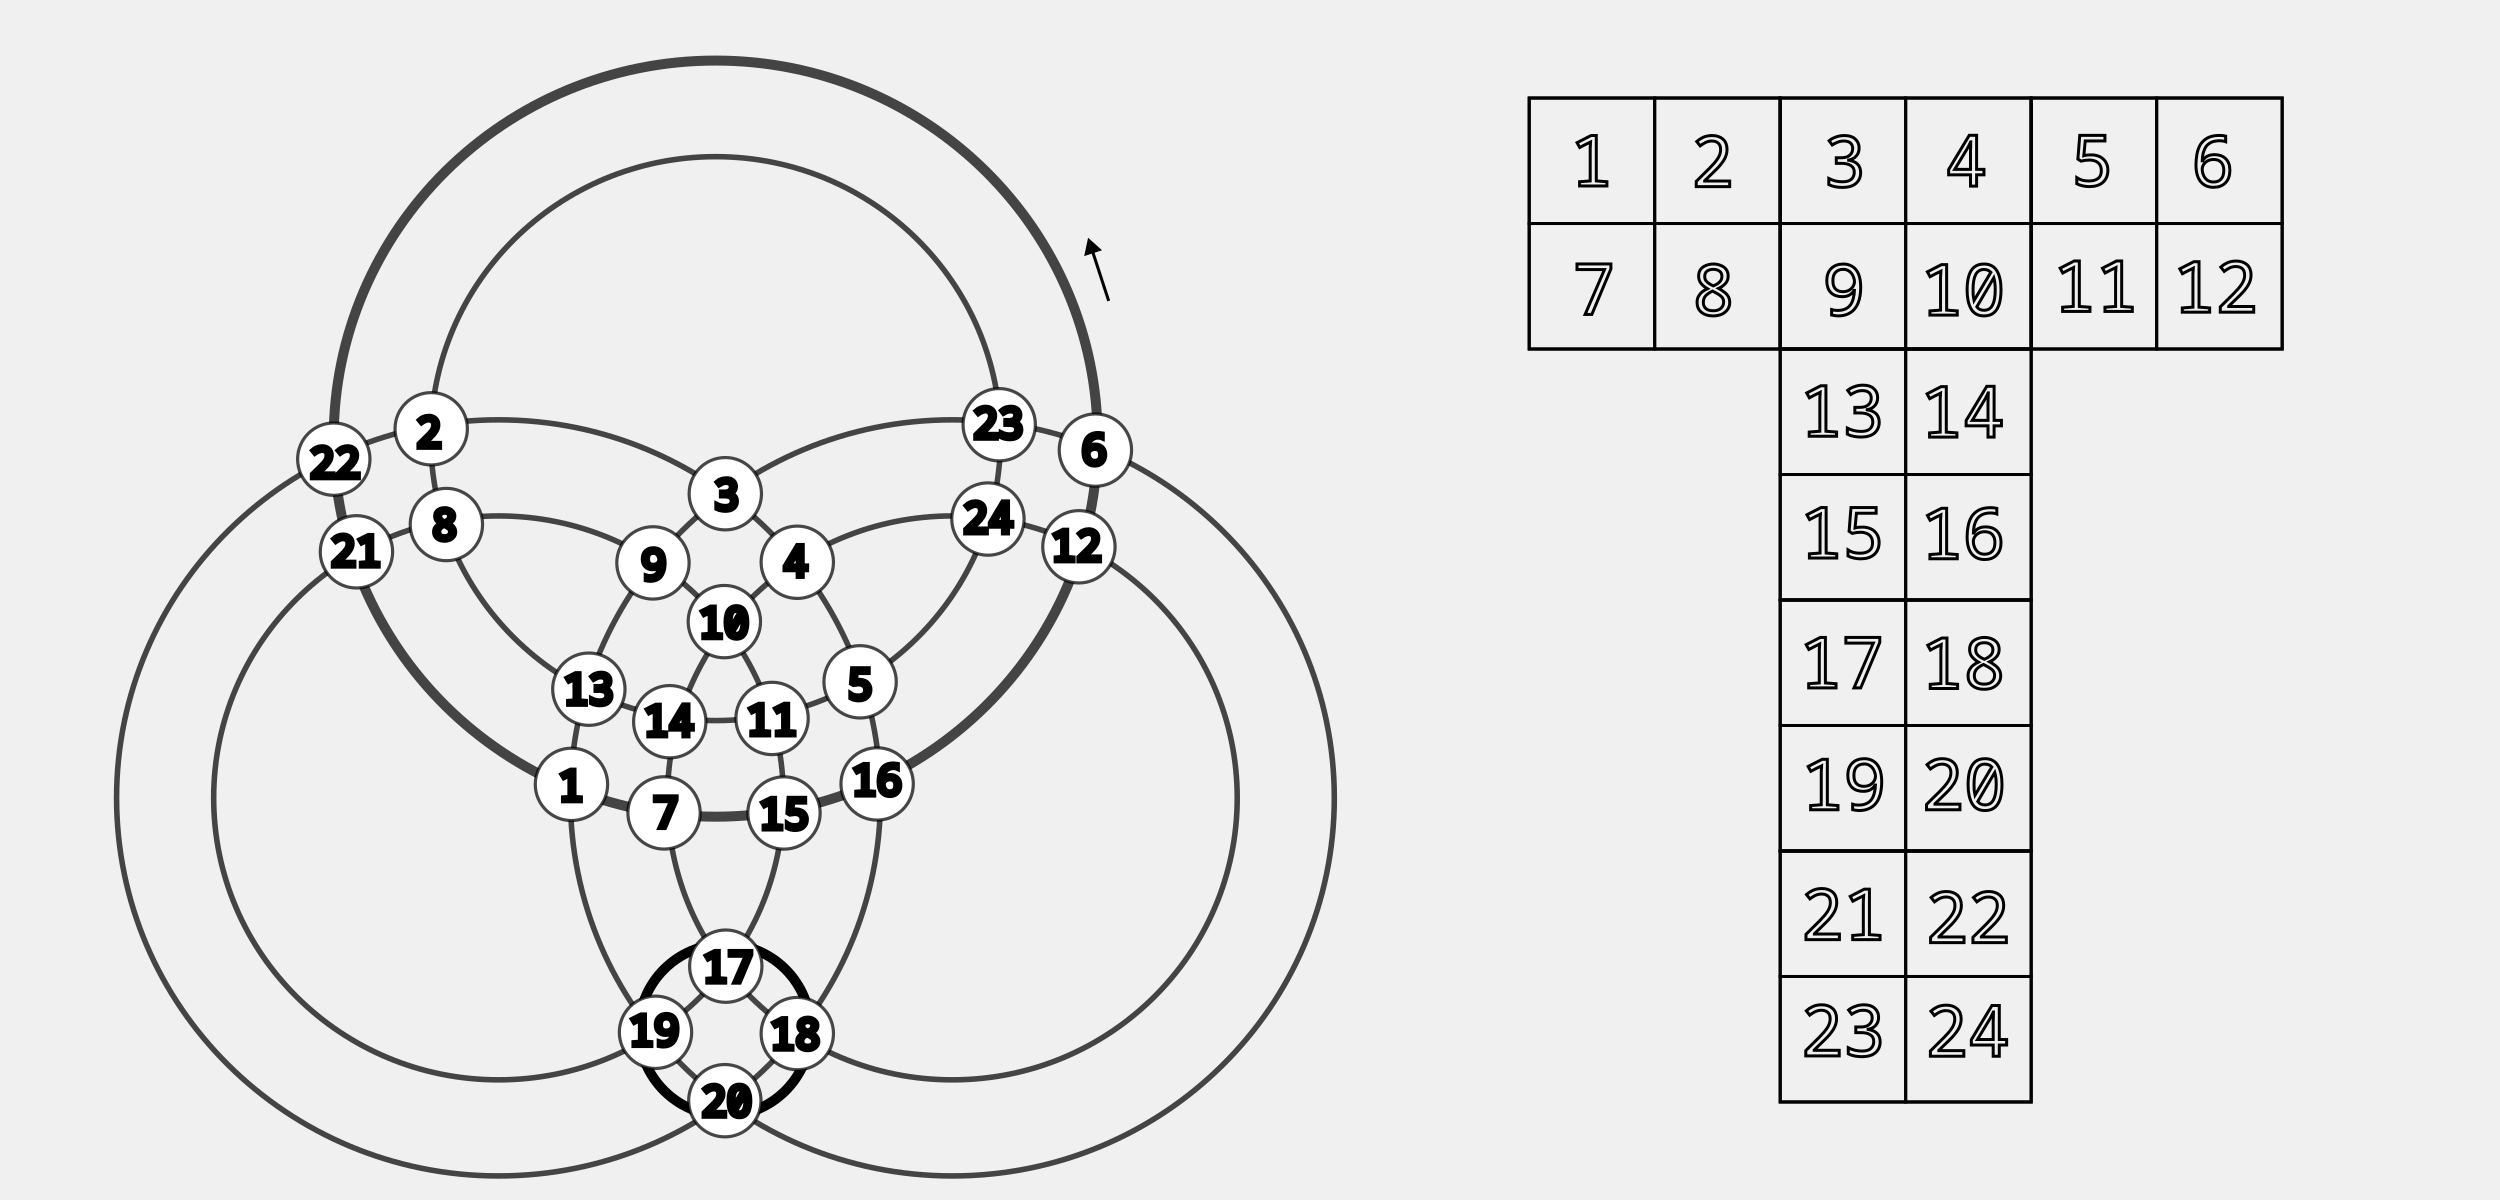
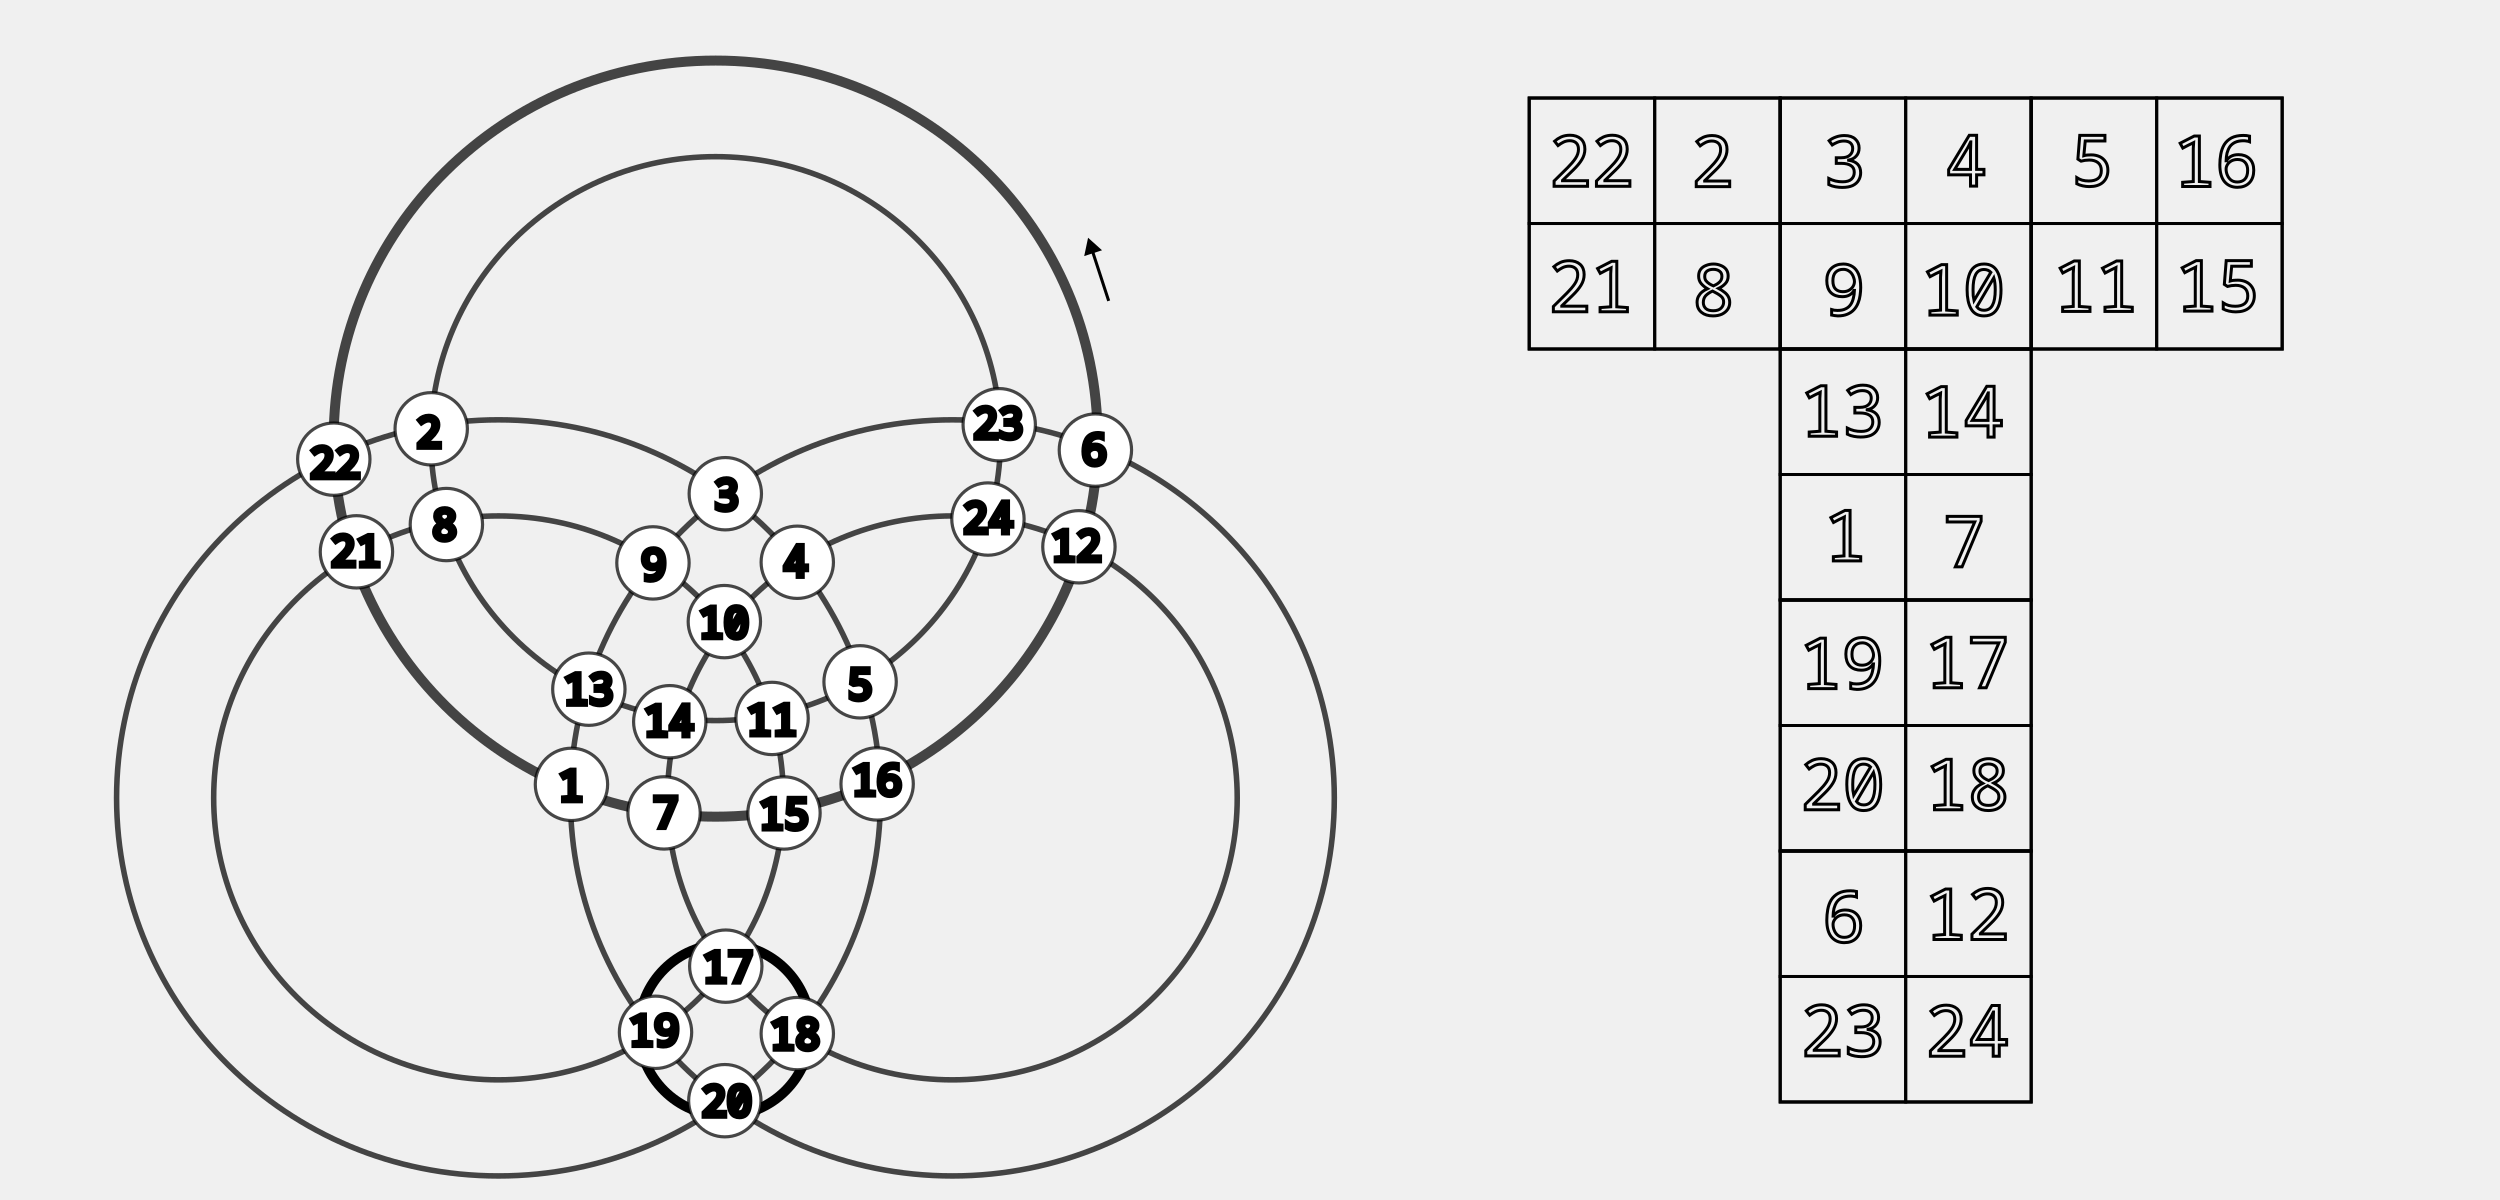
<svg xmlns="http://www.w3.org/2000/svg" width="250mm" height="120mm" viewBox="0 0 250 120" version="1.1" id="svg13144">
  <defs id="defs13141">
    <marker style="overflow:visible" id="TriangleStart-7" refX="0" refY="0" orient="auto-start-reverse" markerWidth="5.324" markerHeight="6.155" viewBox="0 0 5.324 6.155" preserveAspectRatio="xMidYMid">
      <path transform="scale(0.5)" style="fill:context-stroke;fill-rule:evenodd;stroke:context-stroke;stroke-width:1pt" d="M 5.77,0 -2.88,5 V -5 Z" id="path135-41" />
    </marker>
  </defs>
  <g id="layer1">
    <circle style="fill:#ffffff;fill-opacity:0;stroke:#000000;stroke-width:1;stroke-dasharray:none;stroke-opacity:1" id="path8536-3-5" cx="72.476" cy="102.997" r="8.585" />
    <ellipse style="fill:#ffffff;fill-opacity:0;stroke:#000000;stroke-width:1;stroke-dasharray:none;stroke-opacity:0.716" id="path1514-3-6-78-0" cx="71.565" cy="43.862" rx="38.195" ry="37.806" />
    <ellipse style="fill:#ffffff;fill-opacity:0;stroke:#000000;stroke-width:0.556;stroke-dasharray:none;stroke-opacity:0.716" id="path1514-3-6-7-4-6" cx="71.565" cy="43.862" rx="28.486" ry="28.196" />
    <ellipse style="fill:#ffffff;fill-opacity:0;stroke:#000000;stroke-width:0.556;stroke-dasharray:none;stroke-opacity:0.716" id="path1514-3-6-5-5-8" cx="49.853" cy="79.789" rx="38.195" ry="37.806" />
    <ellipse style="fill:#ffffff;fill-opacity:0;stroke:#000000;stroke-width:0.556;stroke-dasharray:none;stroke-opacity:0.716" id="path1514-3-6-7-6-0-9" cx="49.853" cy="79.789" rx="28.486" ry="28.196" />
    <ellipse style="fill:#ffffff;fill-opacity:0;stroke:#000000;stroke-width:0.556;stroke-dasharray:none;stroke-opacity:0.716" id="path1514-3-6-2-3-2" cx="95.236" cy="79.789" rx="38.195" ry="37.806" />
    <ellipse style="fill:#ffffff;fill-opacity:0;stroke:#000000;stroke-width:0.556;stroke-dasharray:none;stroke-opacity:0.716" id="path1514-3-6-7-9-6-66" cx="95.236" cy="79.789" rx="28.486" ry="28.196" />
    <circle style="fill:#ffffff;fill-opacity:1;stroke:#000000;stroke-width:0.319;stroke-dasharray:none;stroke-opacity:0.716" id="path2830-10-4" cx="35.644" cy="55.183" r="3.617" />
    <circle style="fill:#ffffff;fill-opacity:1;stroke:#000000;stroke-width:0.319;stroke-dasharray:none;stroke-opacity:0.716" id="path2830-0-6-95" cx="44.638" cy="52.454" r="3.617" />
    <circle style="fill:#ffffff;fill-opacity:1;stroke:#000000;stroke-width:0.319;stroke-dasharray:none;stroke-opacity:0.716" id="path2830-1-3-0" cx="33.379" cy="45.916" r="3.617" />
    <circle style="fill:#ffffff;fill-opacity:1;stroke:#000000;stroke-width:0.319;stroke-dasharray:none;stroke-opacity:0.716" id="path2830-2-2-4" cx="43.121" cy="42.88" r="3.617" />
    <circle style="fill:#ffffff;fill-opacity:1;stroke:#000000;stroke-width:0.319;stroke-dasharray:none;stroke-opacity:0.716" id="path2830-7-0-8" cx="58.885" cy="68.918" r="3.617" />
    <circle style="fill:#ffffff;fill-opacity:1;stroke:#000000;stroke-width:0.319;stroke-dasharray:none;stroke-opacity:0.716" id="path2830-9-6-7" cx="57.146" cy="78.437" r="3.617" />
    <circle style="fill:#ffffff;fill-opacity:1;stroke:#000000;stroke-width:0.319;stroke-dasharray:none;stroke-opacity:0.716" id="path2830-3-1-1" cx="66.976" cy="72.172" r="3.617" />
    <circle style="fill:#ffffff;fill-opacity:1;stroke:#000000;stroke-width:0.319;stroke-dasharray:none;stroke-opacity:0.716" id="path2830-6-5-7" cx="66.406" cy="81.291" r="3.617" />
    <circle style="fill:#ffffff;fill-opacity:1;stroke:#000000;stroke-width:0.319;stroke-dasharray:none;stroke-opacity:0.716" id="path2830-6-9-5-27" cx="65.551" cy="103.229" r="3.617" />
    <circle style="fill:#ffffff;fill-opacity:1;stroke:#000000;stroke-width:0.319;stroke-dasharray:none;stroke-opacity:0.716" id="path2830-6-3-4-22" cx="72.577" cy="96.616" r="3.617" />
    <circle style="fill:#ffffff;fill-opacity:1;stroke:#000000;stroke-width:0.319;stroke-dasharray:none;stroke-opacity:0.716" id="path2830-6-1-7-61" cx="72.483" cy="110.069" r="3.617" />
    <circle style="fill:#ffffff;fill-opacity:1;stroke:#000000;stroke-width:0.319;stroke-dasharray:none;stroke-opacity:0.716" id="path2830-6-94-6-0" cx="79.729" cy="103.36" r="3.617" />
    <circle style="fill:#ffffff;fill-opacity:1;stroke:#000000;stroke-width:0.319;stroke-dasharray:none;stroke-opacity:0.716" id="path2830-06-5-6" cx="65.296" cy="56.29" r="3.617" />
    <circle style="fill:#ffffff;fill-opacity:1;stroke:#000000;stroke-width:0.319;stroke-dasharray:none;stroke-opacity:0.716" id="path2830-26-6-1" cx="72.53" cy="49.372" r="3.617" />
    <circle style="fill:#ffffff;fill-opacity:1;stroke:#000000;stroke-width:0.319;stroke-dasharray:none;stroke-opacity:0.716" id="path2830-18-9-5" cx="79.728" cy="56.226" r="3.617" />
    <circle style="fill:#ffffff;fill-opacity:1;stroke:#000000;stroke-width:0.319;stroke-dasharray:none;stroke-opacity:0.716" id="path2830-79-3-9" cx="72.435" cy="62.161" r="3.617" />
    <circle style="fill:#ffffff;fill-opacity:1;stroke:#000000;stroke-width:0.319;stroke-dasharray:none;stroke-opacity:0.716" id="path2830-20-7-4" cx="98.794" cy="51.904" r="3.617" />
    <circle style="fill:#ffffff;fill-opacity:1;stroke:#000000;stroke-width:0.319;stroke-dasharray:none;stroke-opacity:0.716" id="path2830-23-4-9" cx="99.923" cy="42.474" r="3.617" />
    <circle style="fill:#ffffff;fill-opacity:1;stroke:#000000;stroke-width:0.319;stroke-dasharray:none;stroke-opacity:0.716" id="path2830-75-5-0" cx="109.539" cy="45.01" r="3.617" />
    <circle style="fill:#ffffff;fill-opacity:1;stroke:#000000;stroke-width:0.319;stroke-dasharray:none;stroke-opacity:0.716" id="path2830-92-2-9" cx="107.892" cy="54.679" r="3.617" />
    <circle style="fill:#ffffff;fill-opacity:1;stroke:#000000;stroke-width:0.319;stroke-dasharray:none;stroke-opacity:0.716" id="path2830-28-5-1" cx="77.206" cy="71.845" r="3.617" />
    <circle style="fill:#ffffff;fill-opacity:1;stroke:#000000;stroke-width:0.319;stroke-dasharray:none;stroke-opacity:0.716" id="path2830-97-4-7" cx="86.009" cy="68.182" r="3.617" />
    <circle style="fill:#ffffff;fill-opacity:1;stroke:#000000;stroke-width:0.319;stroke-dasharray:none;stroke-opacity:0.716" id="path2830-36-7-7" cx="78.399" cy="81.299" r="3.617" />
    <circle style="fill:#ffffff;fill-opacity:1;stroke:#000000;stroke-width:0.319;stroke-dasharray:none;stroke-opacity:0.716" id="path2830-12-4-1" cx="87.714" cy="78.393" r="3.617" />
    <text xml:space="preserve" style="font-style:normal;font-variant:normal;font-weight:normal;font-stretch:normal;font-size:4.233px;font-family:'Noto Sans Mono';-inkscape-font-specification:'Noto Sans Mono';fill:#2b2200;fill-opacity:1;stroke:#000000;stroke-width:0.556;stroke-dasharray:none;stroke-opacity:0.716" x="55.813" y="80.057" id="text5127-1">
      <tspan id="tspan5125-5" style="font-style:normal;font-variant:normal;font-weight:normal;font-stretch:normal;font-size:4.233px;font-family:'Noto Sans Mono';-inkscape-font-specification:'Noto Sans Mono';fill:#000000;fill-opacity:1;stroke:#000000;stroke-width:0.556;stroke-opacity:1" x="55.813" y="80.057">1</tspan>
    </text>
    <text xml:space="preserve" style="font-style:normal;font-variant:normal;font-weight:normal;font-stretch:normal;font-size:4.233px;font-family:'Noto Sans Mono';-inkscape-font-specification:'Noto Sans Mono';fill:#000000;fill-opacity:1;stroke:#000000;stroke-width:0.556;stroke-dasharray:none;stroke-opacity:1" x="41.623" y="44.709" id="text5335-9">
      <tspan id="tspan5333-7" style="font-size:4.233px;stroke-width:0.556" x="41.623" y="44.709">2</tspan>
    </text>
    <text xml:space="preserve" style="font-style:normal;font-variant:normal;font-weight:normal;font-stretch:normal;font-size:4.233px;font-family:'Noto Sans Mono';-inkscape-font-specification:'Noto Sans Mono';fill:#000000;fill-opacity:1;stroke:#000000;stroke-width:0.556;stroke-dasharray:none;stroke-opacity:1" x="71.397" y="50.961" id="text5389-7">
      <tspan id="tspan5387-6" style="stroke-width:0.556" x="71.397" y="50.961">3</tspan>
    </text>
    <text xml:space="preserve" style="font-style:normal;font-variant:normal;font-weight:normal;font-stretch:normal;font-size:4.233px;font-family:'Noto Sans Mono';-inkscape-font-specification:'Noto Sans Mono';fill:#000000;fill-opacity:1;stroke:#000000;stroke-width:0.556;stroke-dasharray:none;stroke-opacity:1" x="78.309" y="57.621" id="text5393-7">
      <tspan id="tspan5391-3" style="stroke-width:0.556" x="78.309" y="57.621">4</tspan>
    </text>
    <text xml:space="preserve" style="font-style:normal;font-variant:normal;font-weight:normal;font-stretch:normal;font-size:4.233px;font-family:'Noto Sans Mono';-inkscape-font-specification:'Noto Sans Mono';fill:#000000;fill-opacity:1;stroke:#000000;stroke-width:0.556;stroke-dasharray:none;stroke-opacity:1" x="84.765" y="69.912" id="text5397-6">
      <tspan id="tspan5395-5" style="stroke-width:0.556" x="84.765" y="69.912">5</tspan>
    </text>
    <text xml:space="preserve" style="font-style:normal;font-variant:normal;font-weight:normal;font-stretch:normal;font-size:4.233px;font-family:'Noto Sans Mono';-inkscape-font-specification:'Noto Sans Mono';fill:#000000;fill-opacity:1;stroke:#000000;stroke-width:0.556;stroke-dasharray:none;stroke-opacity:1" x="108.167" y="46.436" id="text5401-63">
      <tspan id="tspan5399-9" style="stroke-width:0.556" x="108.167" y="46.436">6</tspan>
    </text>
    <text xml:space="preserve" style="font-style:normal;font-variant:normal;font-weight:normal;font-stretch:normal;font-size:4.233px;font-family:'Noto Sans Mono';-inkscape-font-specification:'Noto Sans Mono';fill:#000000;fill-opacity:1;stroke:#000000;stroke-width:0.556;stroke-dasharray:none;stroke-opacity:1" x="65.306" y="82.724" id="text5405-48">
      <tspan id="tspan5403-1" style="stroke-width:0.556" x="65.306" y="82.724">7</tspan>
    </text>
    <text xml:space="preserve" style="font-style:normal;font-variant:normal;font-weight:normal;font-stretch:normal;font-size:4.233px;font-family:'Noto Sans Mono';-inkscape-font-specification:'Noto Sans Mono';fill:#000000;fill-opacity:1;stroke:#000000;stroke-width:0.556;stroke-dasharray:none;stroke-opacity:1" x="43.201" y="53.954" id="text5409-2">
      <tspan id="tspan5407-9" style="stroke-width:0.556" x="43.201" y="53.954">8</tspan>
    </text>
    <text xml:space="preserve" style="font-style:normal;font-variant:normal;font-weight:normal;font-stretch:normal;font-size:4.233px;font-family:'Noto Sans Mono';-inkscape-font-specification:'Noto Sans Mono';fill:#000000;fill-opacity:1;stroke:#000000;stroke-width:0.556;stroke-dasharray:none;stroke-opacity:1" x="64.1" y="57.958" id="text5413-3">
      <tspan id="tspan5411-9" style="stroke-width:0.556" x="64.1" y="57.958">9</tspan>
    </text>
    <text xml:space="preserve" style="font-style:normal;font-variant:normal;font-weight:normal;font-stretch:normal;font-size:4.233px;font-family:'Noto Sans Mono';-inkscape-font-specification:'Noto Sans Mono';fill:#000000;fill-opacity:1;stroke:#000000;stroke-width:0.556;stroke-dasharray:none;stroke-opacity:1" x="69.841" y="63.75" id="text5417-0">
      <tspan id="tspan5415-8" style="font-style:normal;font-variant:normal;font-weight:normal;font-stretch:normal;font-family:'Noto Sans Mono';-inkscape-font-specification:'Noto Sans Mono';stroke-width:0.556" x="69.841" y="63.75">10</tspan>
    </text>
    <text xml:space="preserve" style="font-style:normal;font-variant:normal;font-weight:normal;font-stretch:normal;font-size:4.233px;font-family:'Noto Sans Mono';-inkscape-font-specification:'Noto Sans Mono';fill:#000000;fill-opacity:1;stroke:#000000;stroke-width:0.556;stroke-dasharray:none;stroke-opacity:1" x="74.641" y="73.465" id="text5421-8">
      <tspan id="tspan5419-5" style="stroke-width:0.556" x="74.641" y="73.465">11</tspan>
    </text>
    <text xml:space="preserve" style="font-style:normal;font-variant:normal;font-weight:normal;font-stretch:normal;font-size:4.233px;font-family:'Noto Sans Mono';-inkscape-font-specification:'Noto Sans Mono';fill:#000000;fill-opacity:1;stroke:#000000;stroke-width:0.556;stroke-dasharray:none;stroke-opacity:1" x="105.079" y="56.06" id="text5425-09">
      <tspan id="tspan5423-6" style="stroke-width:0.556" x="105.079" y="56.06">12</tspan>
    </text>
    <text xml:space="preserve" style="font-style:normal;font-variant:normal;font-weight:normal;font-stretch:normal;font-size:4.233px;font-family:'Noto Sans Mono';-inkscape-font-specification:'Noto Sans Mono';fill:#000000;fill-opacity:1;stroke:#000000;stroke-width:0.556;stroke-dasharray:none;stroke-opacity:1" x="56.32" y="70.407" id="text6155-3">
      <tspan id="tspan6153-8" style="stroke-width:0.556" x="56.32" y="70.407">13</tspan>
    </text>
    <text xml:space="preserve" style="font-style:normal;font-variant:normal;font-weight:normal;font-stretch:normal;font-size:4.233px;font-family:'Noto Sans Mono';-inkscape-font-specification:'Noto Sans Mono';fill:#000000;fill-opacity:1;stroke:#000000;stroke-width:0.556;stroke-dasharray:none;stroke-opacity:1" x="64.344" y="73.565" id="text6159-5">
      <tspan id="tspan6157-6" style="stroke-width:0.556" x="64.344" y="73.565">14</tspan>
    </text>
    <text xml:space="preserve" style="font-style:normal;font-variant:normal;font-weight:normal;font-stretch:normal;font-size:4.233px;font-family:'Noto Sans Mono';-inkscape-font-specification:'Noto Sans Mono';fill:#000000;fill-opacity:1;stroke:#000000;stroke-width:0.556;stroke-dasharray:none;stroke-opacity:1" x="75.87" y="82.877" id="text6163-1">
      <tspan id="tspan6161-1" style="stroke-width:0.556" x="75.87" y="82.877">15</tspan>
    </text>
    <text xml:space="preserve" style="font-style:normal;font-variant:normal;font-weight:normal;font-stretch:normal;font-size:4.233px;font-family:'Noto Sans Mono';-inkscape-font-specification:'Noto Sans Mono';fill:#000000;fill-opacity:1;stroke:#000000;stroke-width:0.556;stroke-dasharray:none;stroke-opacity:1" x="85.139" y="79.487" id="text6167-59">
      <tspan id="tspan6165-8" style="stroke-width:0.556" x="85.139" y="79.487">16</tspan>
    </text>
    <text xml:space="preserve" style="font-style:normal;font-variant:normal;font-weight:normal;font-stretch:normal;font-size:4.233px;font-family:'Noto Sans Mono';-inkscape-font-specification:'Noto Sans Mono';fill:#000000;fill-opacity:1;stroke:#000000;stroke-width:0.556;stroke-dasharray:none;stroke-opacity:1" x="70.241" y="98.19" id="text6171-48">
      <tspan id="tspan6169-1" style="stroke-width:0.556" x="70.241" y="98.19">17</tspan>
    </text>
    <text xml:space="preserve" style="font-style:normal;font-variant:normal;font-weight:normal;font-stretch:normal;font-size:4.233px;font-family:'Noto Sans Mono';-inkscape-font-specification:'Noto Sans Mono';fill:#000000;fill-opacity:1;stroke:#000000;stroke-width:0.556;stroke-dasharray:none;stroke-opacity:1" x="76.973" y="104.897" id="text6175-0">
      <tspan id="tspan6173-3" style="stroke-width:0.556" x="76.973" y="104.897">18</tspan>
    </text>
    <text xml:space="preserve" style="font-style:normal;font-variant:normal;font-weight:normal;font-stretch:normal;font-size:4.233px;font-family:'Noto Sans Mono';-inkscape-font-specification:'Noto Sans Mono';fill:#000000;fill-opacity:1;stroke:#000000;stroke-width:0.556;stroke-dasharray:none;stroke-opacity:1" x="62.861" y="104.534" id="text6179-0">
      <tspan id="tspan6177-44" style="stroke-width:0.556" x="62.861" y="104.534">19</tspan>
    </text>
    <text xml:space="preserve" style="font-style:normal;font-variant:normal;font-weight:normal;font-stretch:normal;font-size:4.233px;font-family:'Noto Sans Mono';-inkscape-font-specification:'Noto Sans Mono';fill:#000000;fill-opacity:1;stroke:#000000;stroke-width:0.556;stroke-dasharray:none;stroke-opacity:1" x="70.136" y="111.602" id="text6183-44">
      <tspan id="tspan6181-76" style="stroke-width:0.556" x="70.136" y="111.602">20</tspan>
    </text>
    <text xml:space="preserve" style="font-style:normal;font-variant:normal;font-weight:normal;font-stretch:normal;font-size:4.233px;font-family:'Noto Sans Mono';-inkscape-font-specification:'Noto Sans Mono';fill:#000000;fill-opacity:1;stroke:#000000;stroke-width:0.556;stroke-dasharray:none;stroke-opacity:1" x="33.056" y="56.587" id="text6187-31">
      <tspan id="tspan6185-7" style="stroke-width:0.556" x="33.056" y="56.587">21</tspan>
    </text>
    <text xml:space="preserve" style="font-style:normal;font-variant:normal;font-weight:normal;font-stretch:normal;font-size:4.233px;font-family:'Noto Sans Mono';-inkscape-font-specification:'Noto Sans Mono';fill:#000000;fill-opacity:1;stroke:#000000;stroke-width:0.556;stroke-dasharray:none;stroke-opacity:1" x="30.962" y="47.754" id="text6191-5">
      <tspan id="tspan6189-9" style="stroke-width:0.556" x="30.962" y="47.754">22</tspan>
    </text>
    <text xml:space="preserve" style="font-style:normal;font-variant:normal;font-weight:normal;font-stretch:normal;font-size:4.233px;font-family:'Noto Sans Mono';-inkscape-font-specification:'Noto Sans Mono';fill:#000000;fill-opacity:1;stroke:#000000;stroke-width:0.556;stroke-dasharray:none;stroke-opacity:1" x="97.3" y="43.804" id="text6195-62">
      <tspan id="tspan6193-1" style="stroke-width:0.556" x="97.3" y="43.804">23</tspan>
    </text>
    <text xml:space="preserve" style="font-style:normal;font-variant:normal;font-weight:normal;font-stretch:normal;font-size:4.233px;font-family:'Noto Sans Mono';-inkscape-font-specification:'Noto Sans Mono';fill:#000000;fill-opacity:1;stroke:#000000;stroke-width:0.556;stroke-dasharray:none;stroke-opacity:1" x="96.298" y="53.263" id="text6199-7">
      <tspan id="tspan6197-8" style="stroke-width:0.556" x="96.298" y="53.263">24</tspan>
    </text>
    <path style="fill:#000000;fill-opacity:1;stroke:#000000;stroke-width:0.305;stroke-dasharray:none;stroke-opacity:1;marker-end:url(#TriangleStart-7)" d="m 110.869,30.09 c -0.575,-1.762 -1.15,-3.524 -1.725,-5.286" id="path8257-5" />
    <rect style="fill:#000000;fill-opacity:0;stroke:#000000;stroke-width:0.3;stroke-dasharray:none" id="rect8687-4-2" width="12.55" height="12.55" x="152.92" y="9.802" />
    <rect style="fill:#000000;fill-opacity:0;stroke:#000000;stroke-width:0.3;stroke-dasharray:none" id="rect8687-9-0-2" width="12.55" height="12.55" x="165.47" y="9.802" />
    <rect style="fill:#000000;fill-opacity:0;stroke:#000000;stroke-width:0.3;stroke-dasharray:none" id="rect8687-9-5-5-6" width="12.55" height="12.55" x="165.47" y="22.351" />
    <rect style="fill:#000000;fill-opacity:0;stroke:#000000;stroke-width:0.3;stroke-dasharray:none" id="rect8687-9-7-9-4" width="12.55" height="12.55" x="152.92" y="22.351" />
    <rect style="fill:#000000;fill-opacity:0;stroke:#000000;stroke-width:0.3;stroke-dasharray:none" id="rect8687-8-46-1" width="12.55" height="12.55" x="178.019" y="9.802" />
    <rect style="fill:#000000;fill-opacity:0;stroke:#000000;stroke-width:0.3;stroke-dasharray:none" id="rect8687-9-3-9-2" width="12.55" height="12.55" x="190.569" y="9.802" />
    <rect style="fill:#000000;fill-opacity:0;stroke:#000000;stroke-width:0.3;stroke-dasharray:none" id="rect8687-9-5-1-2-8" width="12.55" height="12.55" x="190.569" y="22.351" />
    <rect style="fill:#000000;fill-opacity:0;stroke:#000000;stroke-width:0.3;stroke-dasharray:none" id="rect8687-9-7-8-2-8" width="12.55" height="12.55" x="178.019" y="22.351" />
    <rect style="fill:#000000;fill-opacity:0;stroke:#000000;stroke-width:0.3;stroke-dasharray:none" id="rect8687-8-3-4-9" width="12.55" height="12.55" x="178.019" y="34.901" />
    <rect style="fill:#000000;fill-opacity:0;stroke:#000000;stroke-width:0.3;stroke-dasharray:none" id="rect8687-9-3-8-7-2" width="12.55" height="12.55" x="190.569" y="34.901" />
    <rect style="fill:#000000;fill-opacity:0;stroke:#000000;stroke-width:0.3;stroke-dasharray:none" id="rect8687-9-5-1-6-7-8" width="12.55" height="12.55" x="190.569" y="47.45" />
    <rect style="fill:#000000;fill-opacity:0;stroke:#000000;stroke-width:0.3;stroke-dasharray:none" id="rect8687-9-7-8-0-5-8" width="12.55" height="12.55" x="178.019" y="47.45" />
    <rect style="fill:#000000;fill-opacity:0;stroke:#000000;stroke-width:0.3;stroke-dasharray:none" id="rect8687-96-4-8" width="12.55" height="12.55" x="203.118" y="9.802" />
    <rect style="fill:#000000;fill-opacity:0;stroke:#000000;stroke-width:0.3;stroke-dasharray:none" id="rect8687-9-4-8-6" width="12.55" height="12.55" x="215.668" y="9.802" />
    <rect style="fill:#000000;fill-opacity:0;stroke:#000000;stroke-width:0.3;stroke-dasharray:none" id="rect8687-9-5-3-1-8" width="12.55" height="12.55" x="215.668" y="22.351" />
    <rect style="fill:#000000;fill-opacity:0;stroke:#000000;stroke-width:0.3;stroke-dasharray:none" id="rect8687-9-7-3-2-3" width="12.55" height="12.55" x="203.118" y="22.351" />
    <rect style="fill:#000000;fill-opacity:0;stroke:#000000;stroke-width:0.3;stroke-dasharray:none" id="rect8687-8-4-8-8" width="12.55" height="12.55" x="178.019" y="60" />
    <rect style="fill:#000000;fill-opacity:0;stroke:#000000;stroke-width:0.3;stroke-dasharray:none" id="rect8687-9-3-88-9-3" width="12.55" height="12.55" x="190.569" y="60" />
    <rect style="fill:#000000;fill-opacity:0;stroke:#000000;stroke-width:0.3;stroke-dasharray:none" id="rect8687-9-5-1-8-3-3" width="12.55" height="12.55" x="190.569" y="72.55" />
    <rect style="fill:#000000;fill-opacity:0;stroke:#000000;stroke-width:0.3;stroke-dasharray:none" id="rect8687-9-7-8-9-6-3" width="12.55" height="12.55" x="178.019" y="72.55" />
    <rect style="fill:#000000;fill-opacity:0;stroke:#000000;stroke-width:0.3;stroke-dasharray:none" id="rect8687-8-7-8-8" width="12.55" height="12.55" x="178.019" y="85.099" />
    <rect style="fill:#000000;fill-opacity:0;stroke:#000000;stroke-width:0.3;stroke-dasharray:none" id="rect8687-9-3-7-0-0" width="12.55" height="12.55" x="190.569" y="85.099" />
    <rect style="fill:#000000;fill-opacity:0;stroke:#000000;stroke-width:0.3;stroke-dasharray:none" id="rect8687-9-5-1-64-2-4" width="12.55" height="12.55" x="190.569" y="97.649" />
    <rect style="fill:#000000;fill-opacity:0;stroke:#000000;stroke-width:0.3;stroke-dasharray:none" id="rect8687-9-7-8-3-1-7" width="12.55" height="12.55" x="178.019" y="97.649" />
    <rect style="fill:#000000;fill-opacity:0;stroke:#000000;stroke-width:0.3;stroke-dasharray:none" id="rect9741-05-6" width="25.099" height="25.099" x="203.118" y="9.802" />
    <rect style="fill:#000000;fill-opacity:0;stroke:#000000;stroke-width:0.3;stroke-dasharray:none" id="rect9741-0-1-8" width="25.099" height="25.099" x="178.019" y="9.802" />
    <rect style="fill:#000000;fill-opacity:0;stroke:#000000;stroke-width:0.3;stroke-dasharray:none" id="rect9741-3-1-9" width="25.099" height="25.099" x="152.92" y="9.802" />
    <rect style="fill:#000000;fill-opacity:0;stroke:#000000;stroke-width:0.3;stroke-dasharray:none" id="rect9741-09-0-0" width="25.099" height="25.099" x="178.019" y="34.901" />
    <rect style="fill:#000000;fill-opacity:0;stroke:#000000;stroke-width:0.3;stroke-dasharray:none" id="rect9741-2-8-6" width="25.099" height="25.099" x="178.019" y="60" />
    <rect style="fill:#000000;fill-opacity:0;stroke:#000000;stroke-width:0.3;stroke-dasharray:none" id="rect9741-5-5-8" width="25.099" height="25.099" x="178.019" y="85.099" />
-     <text xml:space="preserve" style="font-size:7.056px;font-family:'Noto Sans Mono';-inkscape-font-specification:'Noto Sans Mono';fill:#000000;fill-opacity:0;stroke:#000000;stroke-width:0.3;stroke-dasharray:none" x="157.018" y="18.595" id="text9876-0-7">
-       <tspan id="tspan9874-6-9" style="font-size:7.056px;fill:#000000;fill-opacity:0;stroke-width:0.3;stroke-dasharray:none" x="157.018" y="18.595">1</tspan>
+     <text xml:space="preserve" style="font-size:7.056px;font-family:'Noto Sans Mono';-inkscape-font-specification:'Noto Sans Mono';fill:#000000;fill-opacity:0;stroke:#000000;stroke-width:0.3;stroke-dasharray:none" x="182.398" y="56.091" id="text9876-0-7">
+       <tspan id="tspan9874-6-9" style="font-size:7.056px;fill:#000000;fill-opacity:0;stroke-width:0.3;stroke-dasharray:none" x="182.398" y="56.091">1</tspan>
    </text>
    <text xml:space="preserve" style="font-size:7.056px;font-family:'Noto Sans Mono';-inkscape-font-specification:'Noto Sans Mono';fill:#000000;fill-opacity:0;stroke:#000000;stroke-width:0.3;stroke-dasharray:none" x="169.126" y="18.666" id="text9930-4-0">
      <tspan id="tspan9928-6-3" style="fill:#000000;fill-opacity:0;stroke-width:0.3;stroke-dasharray:none" x="169.126" y="18.666">2</tspan>
    </text>
    <text xml:space="preserve" style="font-size:7.056px;font-family:'Noto Sans Mono';-inkscape-font-specification:'Noto Sans Mono';fill:#000000;fill-opacity:0;stroke:#000000;stroke-width:0.3;stroke-dasharray:none" x="182.363" y="18.666" id="text9934-2-3">
      <tspan id="tspan9932-5-3" style="fill:#000000;fill-opacity:0;stroke-width:0.3;stroke-dasharray:none" x="182.363" y="18.666">3</tspan>
    </text>
    <text xml:space="preserve" style="font-size:7.056px;font-family:'Noto Sans Mono';-inkscape-font-specification:'Noto Sans Mono';fill:#000000;fill-opacity:0;stroke:#000000;stroke-width:0.3;stroke-dasharray:none" x="194.502" y="18.609" id="text9938-8-7">
      <tspan id="tspan9936-6-3" style="fill:#000000;fill-opacity:0;stroke-width:0.3;stroke-dasharray:none" x="194.502" y="18.609">4</tspan>
    </text>
    <text xml:space="preserve" style="font-size:7.056px;font-family:'Noto Sans Mono';-inkscape-font-specification:'Noto Sans Mono';fill:#000000;fill-opacity:0;stroke:#000000;stroke-width:0.3;stroke-dasharray:none" x="207.118" y="18.581" id="text9942-2-2">
      <tspan id="tspan9940-8-6" style="fill:#000000;fill-opacity:0;stroke-width:0.3;stroke-dasharray:none" x="207.118" y="18.581">5</tspan>
    </text>
-     <text xml:space="preserve" style="font-size:7.056px;font-family:'Noto Sans Mono';-inkscape-font-specification:'Noto Sans Mono';fill:#000000;fill-opacity:0;stroke:#000000;stroke-width:0.3;stroke-dasharray:none" x="219.175" y="18.652" id="text9946-4-5">
-       <tspan id="tspan9944-7-2" style="fill:#000000;fill-opacity:0;stroke-width:0.3;stroke-dasharray:none" x="219.175" y="18.652">6</tspan>
-     </text>
-     <text xml:space="preserve" style="font-size:7.056px;font-family:'Noto Sans Mono';-inkscape-font-specification:'Noto Sans Mono';fill:#000000;fill-opacity:0;stroke:#000000;stroke-width:0.3;stroke-dasharray:none" x="157.279" y="31.442" id="text9950-2-6">
-       <tspan id="tspan9948-4-5" style="fill:#000000;fill-opacity:0;stroke-width:0.3;stroke-dasharray:none" x="157.279" y="31.442">7</tspan>
+     <text xml:space="preserve" style="font-size:7.056px;font-family:'Noto Sans Mono';-inkscape-font-specification:'Noto Sans Mono';fill:#000000;fill-opacity:0;stroke:#000000;stroke-width:0.3;stroke-dasharray:none" x="182.257" y="94.189" id="text9946-4-5">
+       <tspan id="tspan9944-7-2" style="fill:#000000;fill-opacity:0;stroke-width:0.3;stroke-dasharray:none" x="182.257" y="94.189">6</tspan>
+     </text>
+     <text xml:space="preserve" style="font-size:7.056px;font-family:'Noto Sans Mono';-inkscape-font-specification:'Noto Sans Mono';fill:#000000;fill-opacity:0;stroke:#000000;stroke-width:0.3;stroke-dasharray:none" x="194.302" y="56.683" id="text9950-2-6">
+       <tspan id="tspan9948-4-5" style="fill:#000000;fill-opacity:0;stroke-width:0.3;stroke-dasharray:none" x="194.302" y="56.683">7</tspan>
    </text>
    <text xml:space="preserve" style="font-size:7.056px;font-family:'Noto Sans Mono';-inkscape-font-specification:'Noto Sans Mono';fill:#000000;fill-opacity:0;stroke:#000000;stroke-width:0.3;stroke-dasharray:none" x="169.224" y="31.513" id="text9954-0-8">
      <tspan id="tspan9952-6-7" style="fill:#000000;fill-opacity:0;stroke-width:0.3;stroke-dasharray:none" x="169.224" y="31.513">8</tspan>
    </text>
    <text xml:space="preserve" style="font-size:7.056px;font-family:'Noto Sans Mono';-inkscape-font-specification:'Noto Sans Mono';fill:#000000;fill-opacity:0;stroke:#000000;stroke-width:0.3;stroke-dasharray:none" x="182.257" y="31.513" id="text9958-2-9">
      <tspan id="tspan9956-9-6" style="fill:#000000;fill-opacity:0;stroke-width:0.3;stroke-dasharray:none" x="182.257" y="31.513">9</tspan>
    </text>
    <text xml:space="preserve" style="font-size:7.056px;font-family:'Noto Sans Mono';-inkscape-font-specification:'Noto Sans Mono';fill:#000000;fill-opacity:0;stroke:#000000;stroke-width:0.3;stroke-dasharray:none" x="192.055" y="31.513" id="text9962-9-0">
      <tspan id="tspan9960-0-4" style="fill:#000000;fill-opacity:0;stroke-width:0.3;stroke-dasharray:none" x="192.055" y="31.513">10</tspan>
    </text>
    <text xml:space="preserve" style="font-size:7.056px;font-family:'Noto Sans Mono';-inkscape-font-specification:'Noto Sans Mono';fill:#000000;fill-opacity:0;stroke:#000000;stroke-width:0.3;stroke-dasharray:none" x="205.324" y="31.145" id="text9966-8-1">
      <tspan id="tspan9964-1-0" style="fill:#000000;fill-opacity:0;stroke-width:0.3;stroke-dasharray:none" x="205.324" y="31.145">11</tspan>
    </text>
-     <text xml:space="preserve" style="font-size:7.056px;font-family:'Noto Sans Mono';-inkscape-font-specification:'Noto Sans Mono';fill:#000000;fill-opacity:0;stroke:#000000;stroke-width:0.3;stroke-dasharray:none" x="217.293" y="31.216" id="text9970-3-4">
-       <tspan id="tspan9968-1-8" style="fill:#000000;fill-opacity:0;stroke-width:0.3;stroke-dasharray:none" x="217.293" y="31.216">12</tspan>
+     <text xml:space="preserve" style="font-size:7.056px;font-family:'Noto Sans Mono';-inkscape-font-specification:'Noto Sans Mono';fill:#000000;fill-opacity:0;stroke:#000000;stroke-width:0.3;stroke-dasharray:none" x="192.462" y="93.949" id="text9970-3-4">
+       <tspan id="tspan9968-1-8" style="fill:#000000;fill-opacity:0;stroke-width:0.3;stroke-dasharray:none" x="192.462" y="93.949">12</tspan>
    </text>
    <text xml:space="preserve" style="font-size:7.056px;font-family:'Noto Sans Mono';-inkscape-font-specification:'Noto Sans Mono';fill:#000000;fill-opacity:0;stroke:#000000;stroke-width:0.3;stroke-dasharray:none" x="179.983" y="43.624" id="text9974-1-7">
      <tspan id="tspan9972-0-0" style="fill:#000000;fill-opacity:0;stroke-width:0.3;stroke-dasharray:none" x="179.983" y="43.624">13</tspan>
    </text>
    <text xml:space="preserve" style="font-size:7.056px;font-family:'Noto Sans Mono';-inkscape-font-specification:'Noto Sans Mono';fill:#000000;fill-opacity:0;stroke:#000000;stroke-width:0.3;stroke-dasharray:none" x="192.02" y="43.709" id="text9978-3-8">
      <tspan id="tspan9976-4-6" style="fill:#000000;fill-opacity:0;stroke-width:0.3;stroke-dasharray:none" x="192.02" y="43.709">14</tspan>
    </text>
-     <text xml:space="preserve" style="font-size:7.056px;font-family:'Noto Sans Mono';-inkscape-font-specification:'Noto Sans Mono';fill:#000000;fill-opacity:0;stroke:#000000;stroke-width:0.3;stroke-dasharray:none" x="180.004" y="55.806" id="text9982-0-2">
-       <tspan id="tspan9980-3-4" style="fill:#000000;fill-opacity:0;stroke-width:0.3;stroke-dasharray:none" x="180.004" y="55.806">15</tspan>
-     </text>
-     <text xml:space="preserve" style="font-size:7.056px;font-family:'Noto Sans Mono';-inkscape-font-specification:'Noto Sans Mono';fill:#000000;fill-opacity:0;stroke:#000000;stroke-width:0.3;stroke-dasharray:none" x="192.055" y="55.876" id="text9986-9-7">
-       <tspan id="tspan9984-1-9" style="fill:#000000;fill-opacity:0;stroke-width:0.3;stroke-dasharray:none" x="192.055" y="55.876">16</tspan>
-     </text>
-     <text xml:space="preserve" style="font-size:7.056px;font-family:'Noto Sans Mono';-inkscape-font-specification:'Noto Sans Mono';fill:#000000;fill-opacity:0;stroke:#000000;stroke-width:0.3;stroke-dasharray:none" x="179.93" y="68.794" id="text9990-9-3">
-       <tspan id="tspan9988-6-9" style="fill:#000000;fill-opacity:0;stroke-width:0.3;stroke-dasharray:none" x="179.93" y="68.794">17</tspan>
-     </text>
-     <text xml:space="preserve" style="font-size:7.056px;font-family:'Noto Sans Mono';-inkscape-font-specification:'Noto Sans Mono';fill:#000000;fill-opacity:0;stroke:#000000;stroke-width:0.3;stroke-dasharray:none" x="192.087" y="68.85" id="text9994-9-2">
-       <tspan id="tspan9992-3-8" style="fill:#000000;fill-opacity:0;stroke-width:0.3;stroke-dasharray:none" x="192.087" y="68.85">18</tspan>
-     </text>
-     <text xml:space="preserve" style="font-size:7.056px;font-family:'Noto Sans Mono';-inkscape-font-specification:'Noto Sans Mono';fill:#000000;fill-opacity:0;stroke:#000000;stroke-width:0.3;stroke-dasharray:none" x="180.126" y="80.975" id="text9998-3-3">
-       <tspan id="tspan9996-8-0" style="fill:#000000;fill-opacity:0;stroke-width:0.3;stroke-dasharray:none" x="180.126" y="80.975">19</tspan>
-     </text>
-     <text xml:space="preserve" style="font-size:7.056px;font-family:'Noto Sans Mono';-inkscape-font-specification:'Noto Sans Mono';fill:#000000;fill-opacity:0;stroke:#000000;stroke-width:0.3;stroke-dasharray:none" x="192.151" y="80.975" id="text10002-0-1">
-       <tspan id="tspan10000-5-7" style="fill:#000000;fill-opacity:0;stroke-width:0.3;stroke-dasharray:none" x="192.151" y="80.975">20</tspan>
-     </text>
-     <text xml:space="preserve" style="font-size:7.056px;font-family:'Noto Sans Mono';-inkscape-font-specification:'Noto Sans Mono';fill:#000000;fill-opacity:0;stroke:#000000;stroke-width:0.3;stroke-dasharray:none" x="180.096" y="93.963" id="text10006-6-8">
-       <tspan id="tspan10004-6-9" style="fill:#000000;fill-opacity:0;stroke-width:0.3;stroke-dasharray:none" x="180.096" y="93.963">21</tspan>
-     </text>
-     <text xml:space="preserve" style="font-size:7.056px;font-family:'Noto Sans Mono';-inkscape-font-specification:'Noto Sans Mono';fill:#000000;fill-opacity:0;stroke:#000000;stroke-width:0.3;stroke-dasharray:none" x="192.557" y="94.261" id="text10010-4-1">
-       <tspan id="tspan10008-0-5" style="fill:#000000;fill-opacity:0;stroke-width:0.3;stroke-dasharray:none" x="192.557" y="94.261">22</tspan>
+     <text xml:space="preserve" style="font-size:7.056px;font-family:'Noto Sans Mono';-inkscape-font-specification:'Noto Sans Mono';fill:#000000;fill-opacity:0;stroke:#000000;stroke-width:0.3;stroke-dasharray:none" x="217.526" y="31.11" id="text9982-0-2">
+       <tspan id="tspan9980-3-4" style="fill:#000000;fill-opacity:0;stroke-width:0.3;stroke-dasharray:none" x="217.526" y="31.11">15</tspan>
+     </text>
+     <text xml:space="preserve" style="font-size:7.056px;font-family:'Noto Sans Mono';-inkscape-font-specification:'Noto Sans Mono';fill:#000000;fill-opacity:0;stroke:#000000;stroke-width:0.3;stroke-dasharray:none" x="217.328" y="18.652" id="text9986-9-7">
+       <tspan id="tspan9984-1-9" style="fill:#000000;fill-opacity:0;stroke-width:0.3;stroke-dasharray:none" x="217.328" y="18.652">16</tspan>
+     </text>
+     <text xml:space="preserve" style="font-size:7.056px;font-family:'Noto Sans Mono';-inkscape-font-specification:'Noto Sans Mono';fill:#000000;fill-opacity:0;stroke:#000000;stroke-width:0.3;stroke-dasharray:none" x="192.48" y="68.779" id="text9990-9-3">
+       <tspan id="tspan9988-6-9" style="fill:#000000;fill-opacity:0;stroke-width:0.3;stroke-dasharray:none" x="192.48" y="68.779">17</tspan>
+     </text>
+     <text xml:space="preserve" style="font-size:7.056px;font-family:'Noto Sans Mono';-inkscape-font-specification:'Noto Sans Mono';fill:#000000;fill-opacity:0;stroke:#000000;stroke-width:0.3;stroke-dasharray:none" x="192.511" y="80.975" id="text9994-9-2">
+       <tspan id="tspan9992-3-8" style="fill:#000000;fill-opacity:0;stroke-width:0.3;stroke-dasharray:none" x="192.511" y="80.975">18</tspan>
+     </text>
+     <text xml:space="preserve" style="font-size:7.056px;font-family:'Noto Sans Mono';-inkscape-font-specification:'Noto Sans Mono';fill:#000000;fill-opacity:0;stroke:#000000;stroke-width:0.3;stroke-dasharray:none" x="179.93" y="68.864" id="text9998-3-3">
+       <tspan id="tspan9996-8-0" style="fill:#000000;fill-opacity:0;stroke-width:0.3;stroke-dasharray:none" x="179.93" y="68.864">19</tspan>
+     </text>
+     <text xml:space="preserve" style="font-size:7.056px;font-family:'Noto Sans Mono';-inkscape-font-specification:'Noto Sans Mono';fill:#000000;fill-opacity:0;stroke:#000000;stroke-width:0.3;stroke-dasharray:none" x="180.025" y="80.975" id="text10002-0-1">
+       <tspan id="tspan10000-5-7" style="fill:#000000;fill-opacity:0;stroke-width:0.3;stroke-dasharray:none" x="180.025" y="80.975">20</tspan>
+     </text>
+     <text xml:space="preserve" style="font-size:7.056px;font-family:'Noto Sans Mono';-inkscape-font-specification:'Noto Sans Mono';fill:#000000;fill-opacity:0;stroke:#000000;stroke-width:0.3;stroke-dasharray:none" x="154.836" y="31.18" id="text10006-6-8">
+       <tspan id="tspan10004-6-9" style="fill:#000000;fill-opacity:0;stroke-width:0.3;stroke-dasharray:none" x="154.836" y="31.18">21</tspan>
+     </text>
+     <text xml:space="preserve" style="font-size:7.056px;font-family:'Noto Sans Mono';-inkscape-font-specification:'Noto Sans Mono';fill:#000000;fill-opacity:0;stroke:#000000;stroke-width:0.3;stroke-dasharray:none" x="154.909" y="18.631" id="text10010-4-1">
+       <tspan id="tspan10008-0-5" style="fill:#000000;fill-opacity:0;stroke-width:0.3;stroke-dasharray:none" x="154.909" y="18.631">22</tspan>
    </text>
    <text xml:space="preserve" style="font-size:7.056px;font-family:'Noto Sans Mono';-inkscape-font-specification:'Noto Sans Mono';fill:#000000;fill-opacity:0;stroke:#000000;stroke-width:0.3;stroke-dasharray:none" x="180.078" y="105.59" id="text10014-0-4">
      <tspan id="tspan10012-4-9" style="fill:#000000;fill-opacity:0;stroke-width:0.3;stroke-dasharray:none" x="180.078" y="105.59">23</tspan>
    </text>
    <text xml:space="preserve" style="font-size:7.056px;font-family:'Noto Sans Mono';-inkscape-font-specification:'Noto Sans Mono';fill:#000000;fill-opacity:0;stroke:#000000;stroke-width:0.3;stroke-dasharray:none" x="192.54" y="105.625" id="text10018-6-2">
      <tspan id="tspan10016-2-5" style="fill:#000000;fill-opacity:0;stroke-width:0.3;stroke-dasharray:none" x="192.54" y="105.625">24</tspan>
    </text>
  </g>
</svg>
